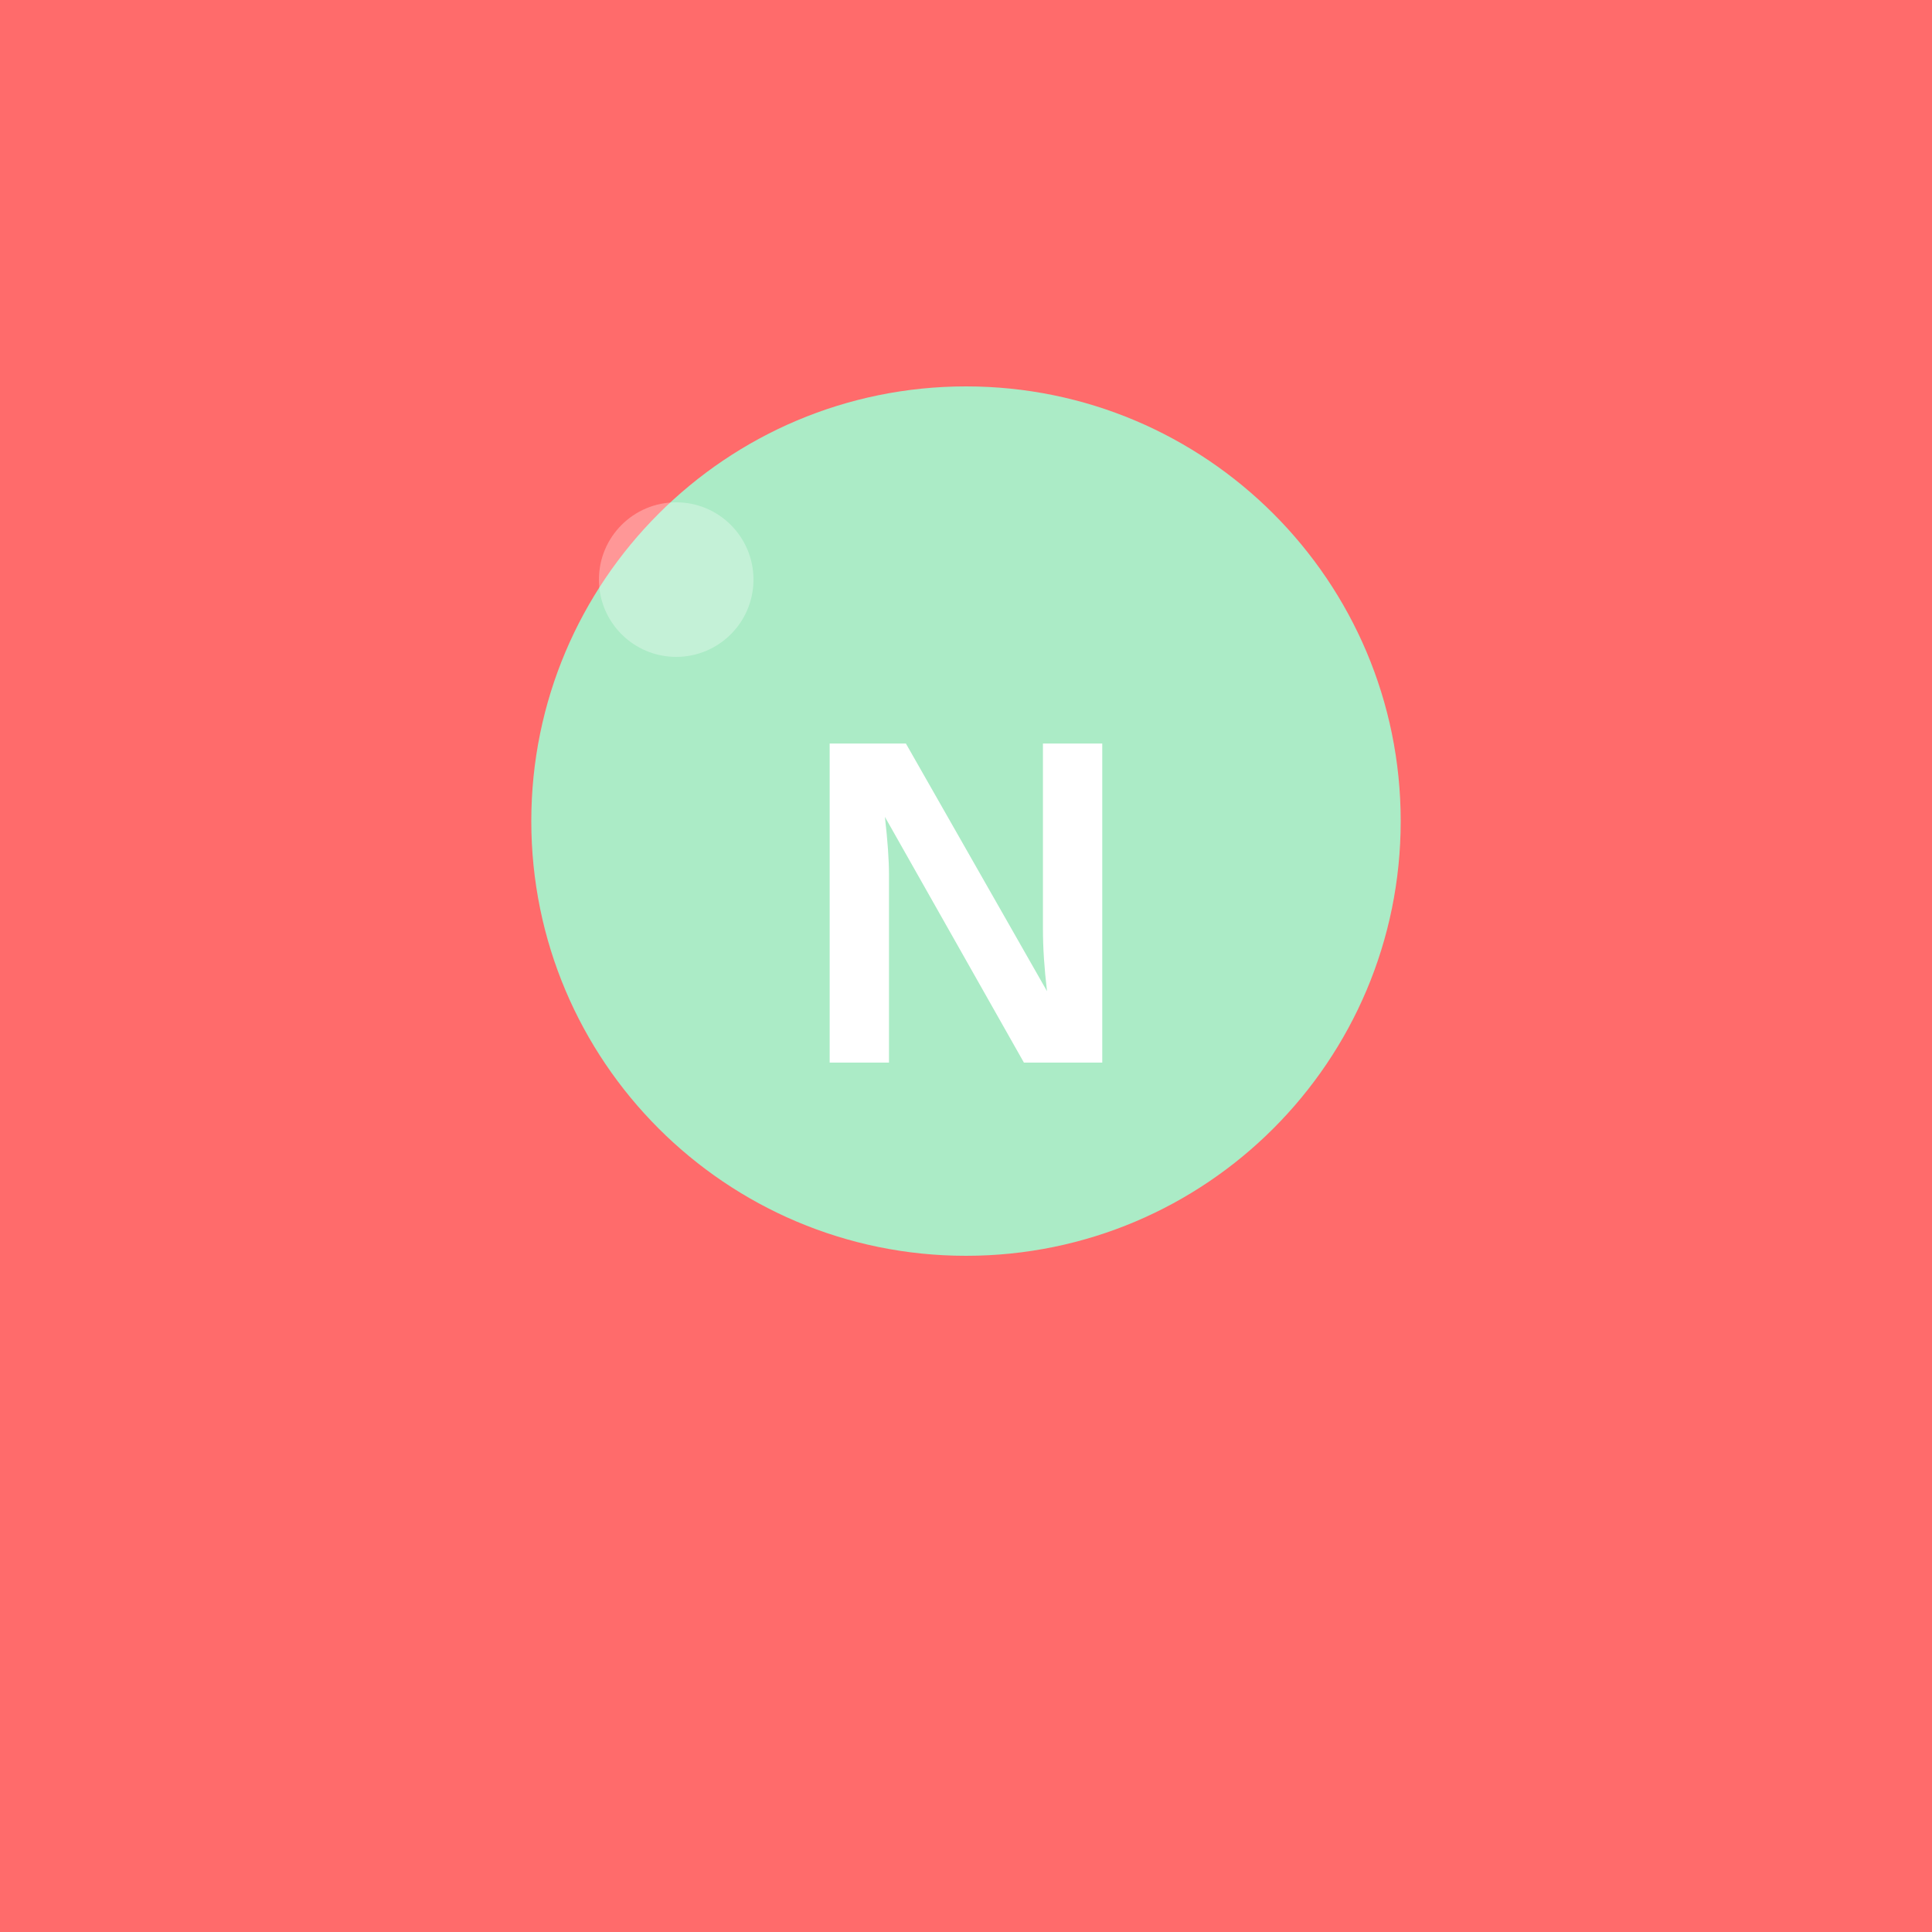
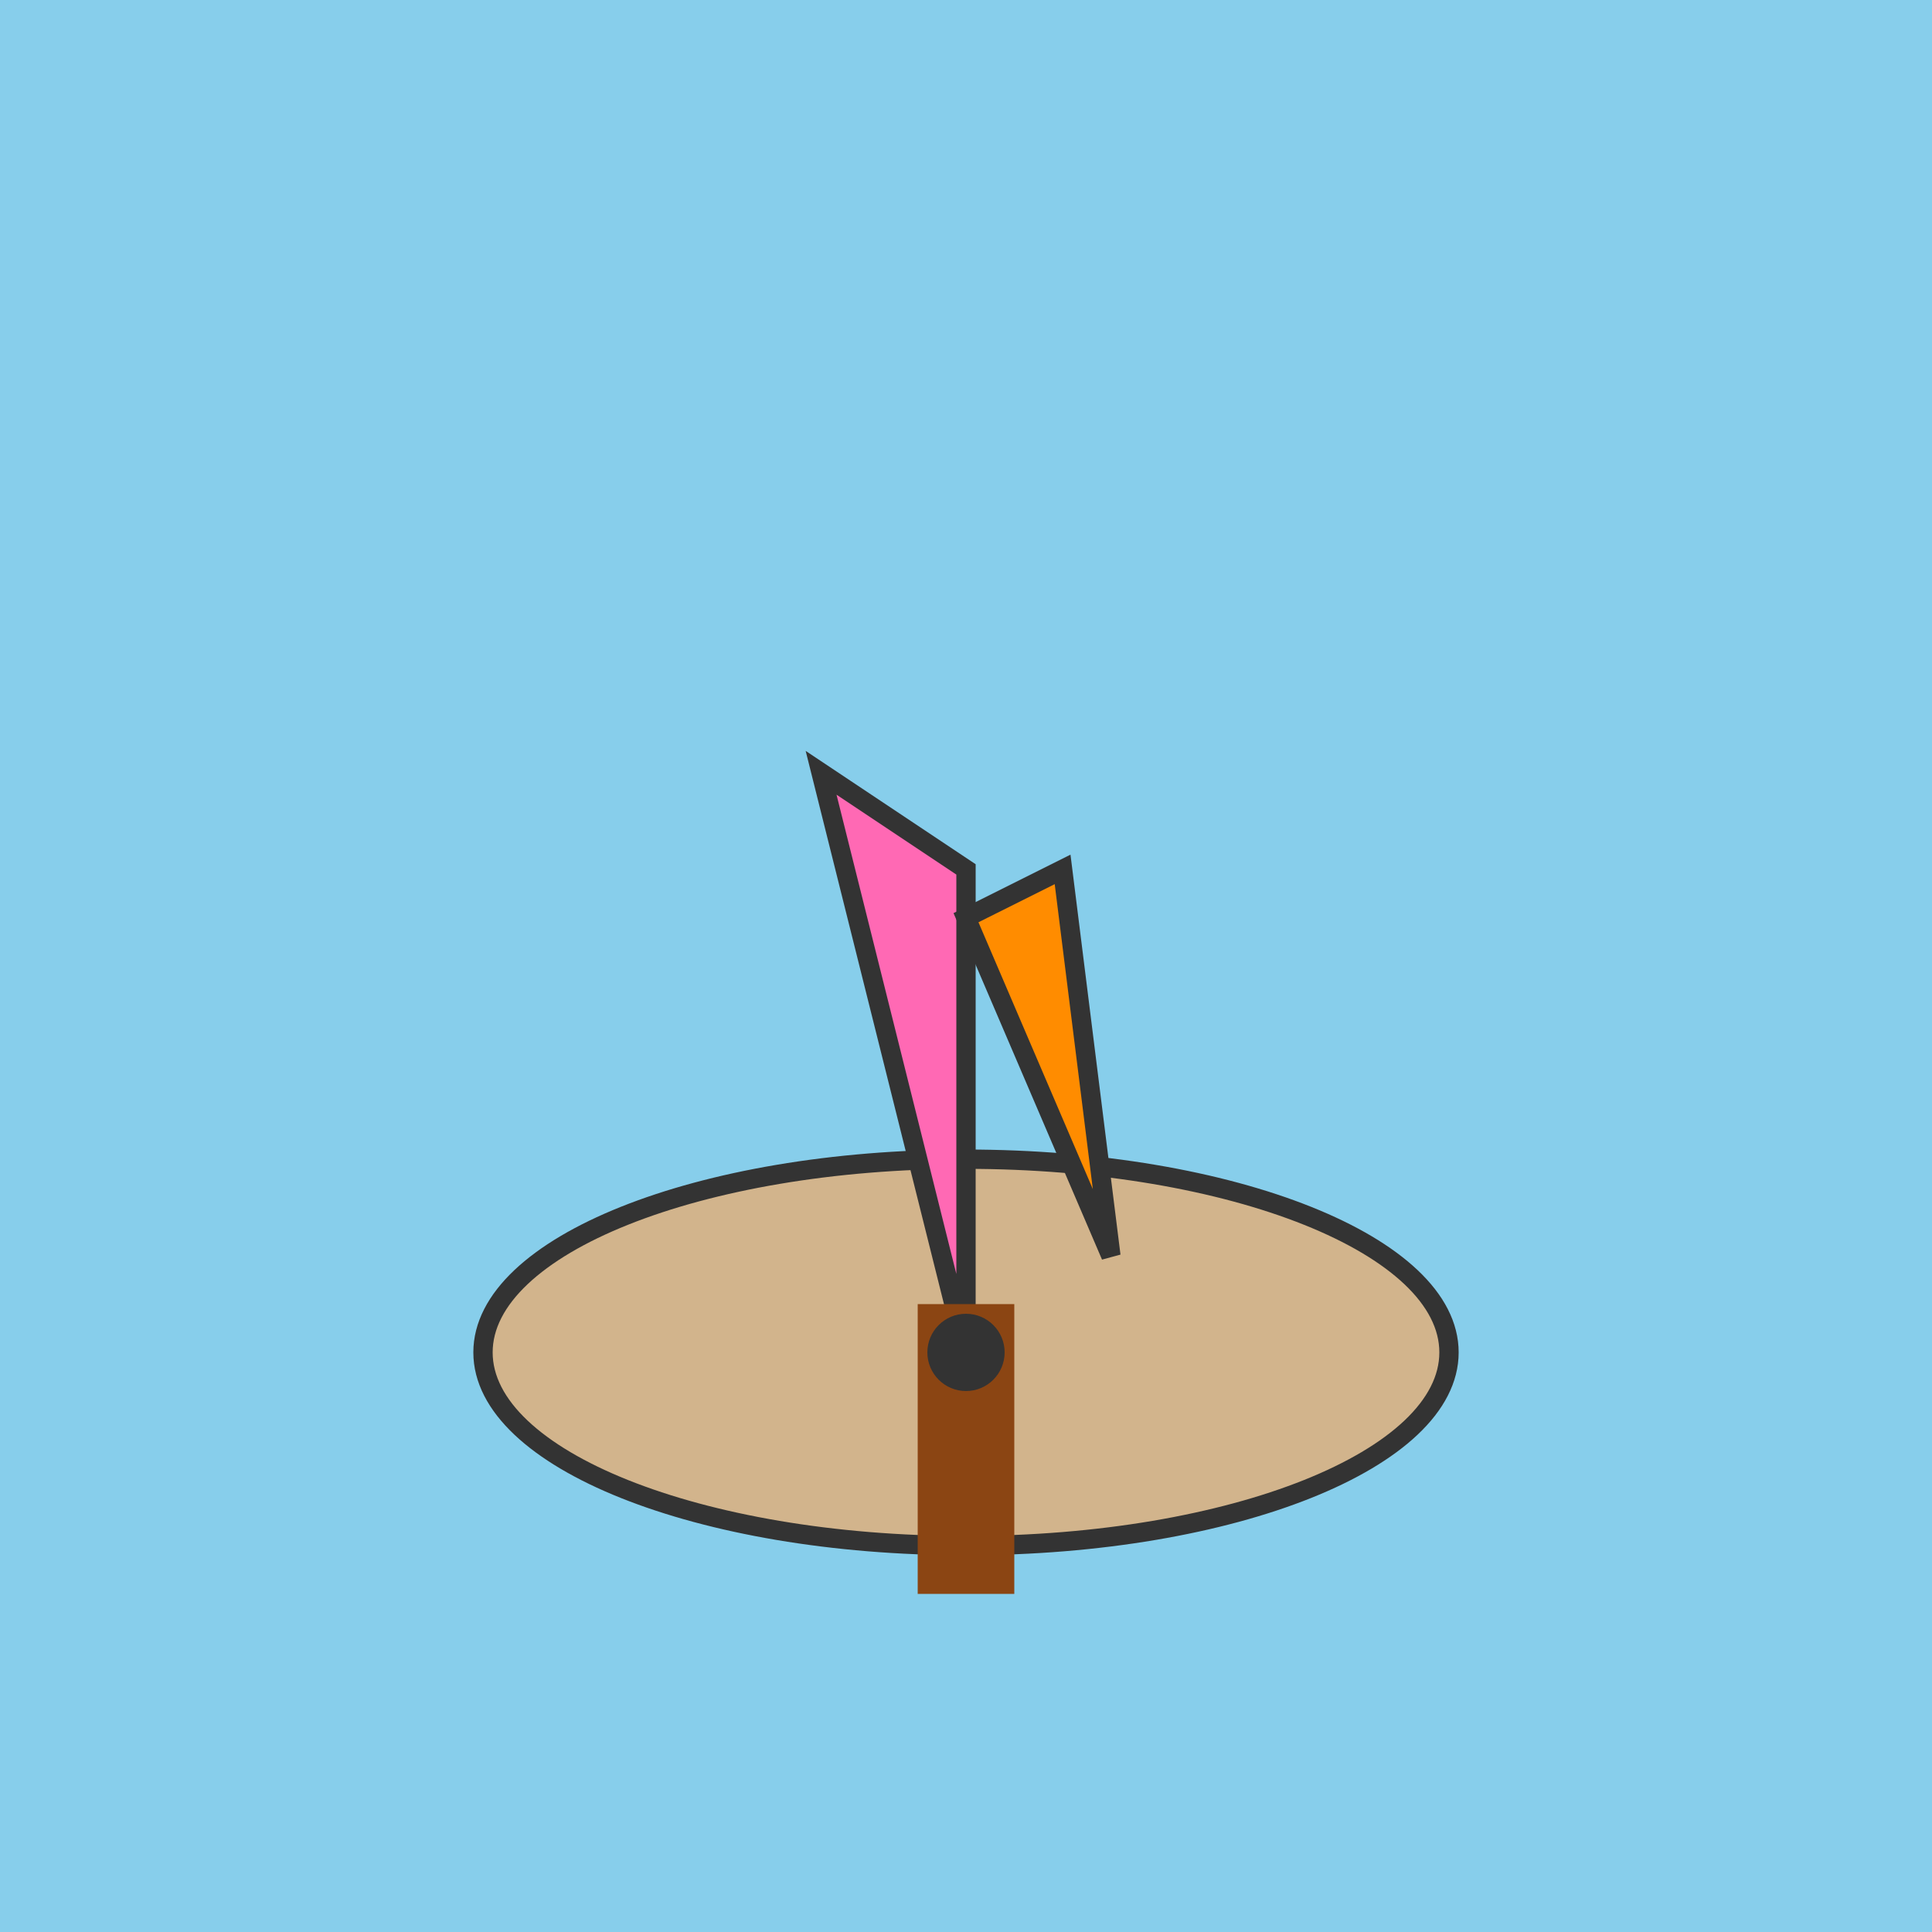
<svg xmlns="http://www.w3.org/2000/svg" viewBox="0 0 200 200">
-   <rect fill="#FF6B6B" width="200" height="200" />
-   <circle cx="100" cy="85" r="45" fill="#ABEBC6" />
-   <text x="100" y="110" font-size="48" font-weight="bold" text-anchor="middle" fill="white" font-family="Arial">N</text>
-   <circle cx="70" cy="60" r="8" fill="white" opacity="0.3" />
+   <rect fill="#87CEEB" width="200" height="200" />
+   <ellipse cx="100" cy="140" rx="50" ry="20" fill="#D2B48C" stroke="#333" stroke-width="2" />
+   <polygon points="100,140 85,80 100,90" fill="#FF69B4" stroke="#333" stroke-width="2" />
+   <polygon points="100,95 110,90 115,130" fill="#FF8C00" stroke="#333" stroke-width="2" />
+   <rect x="95" y="135" width="10" height="30" fill="#8B4513" />
+   <circle cx="100" cy="140" r="4" fill="#333" />
</svg>
